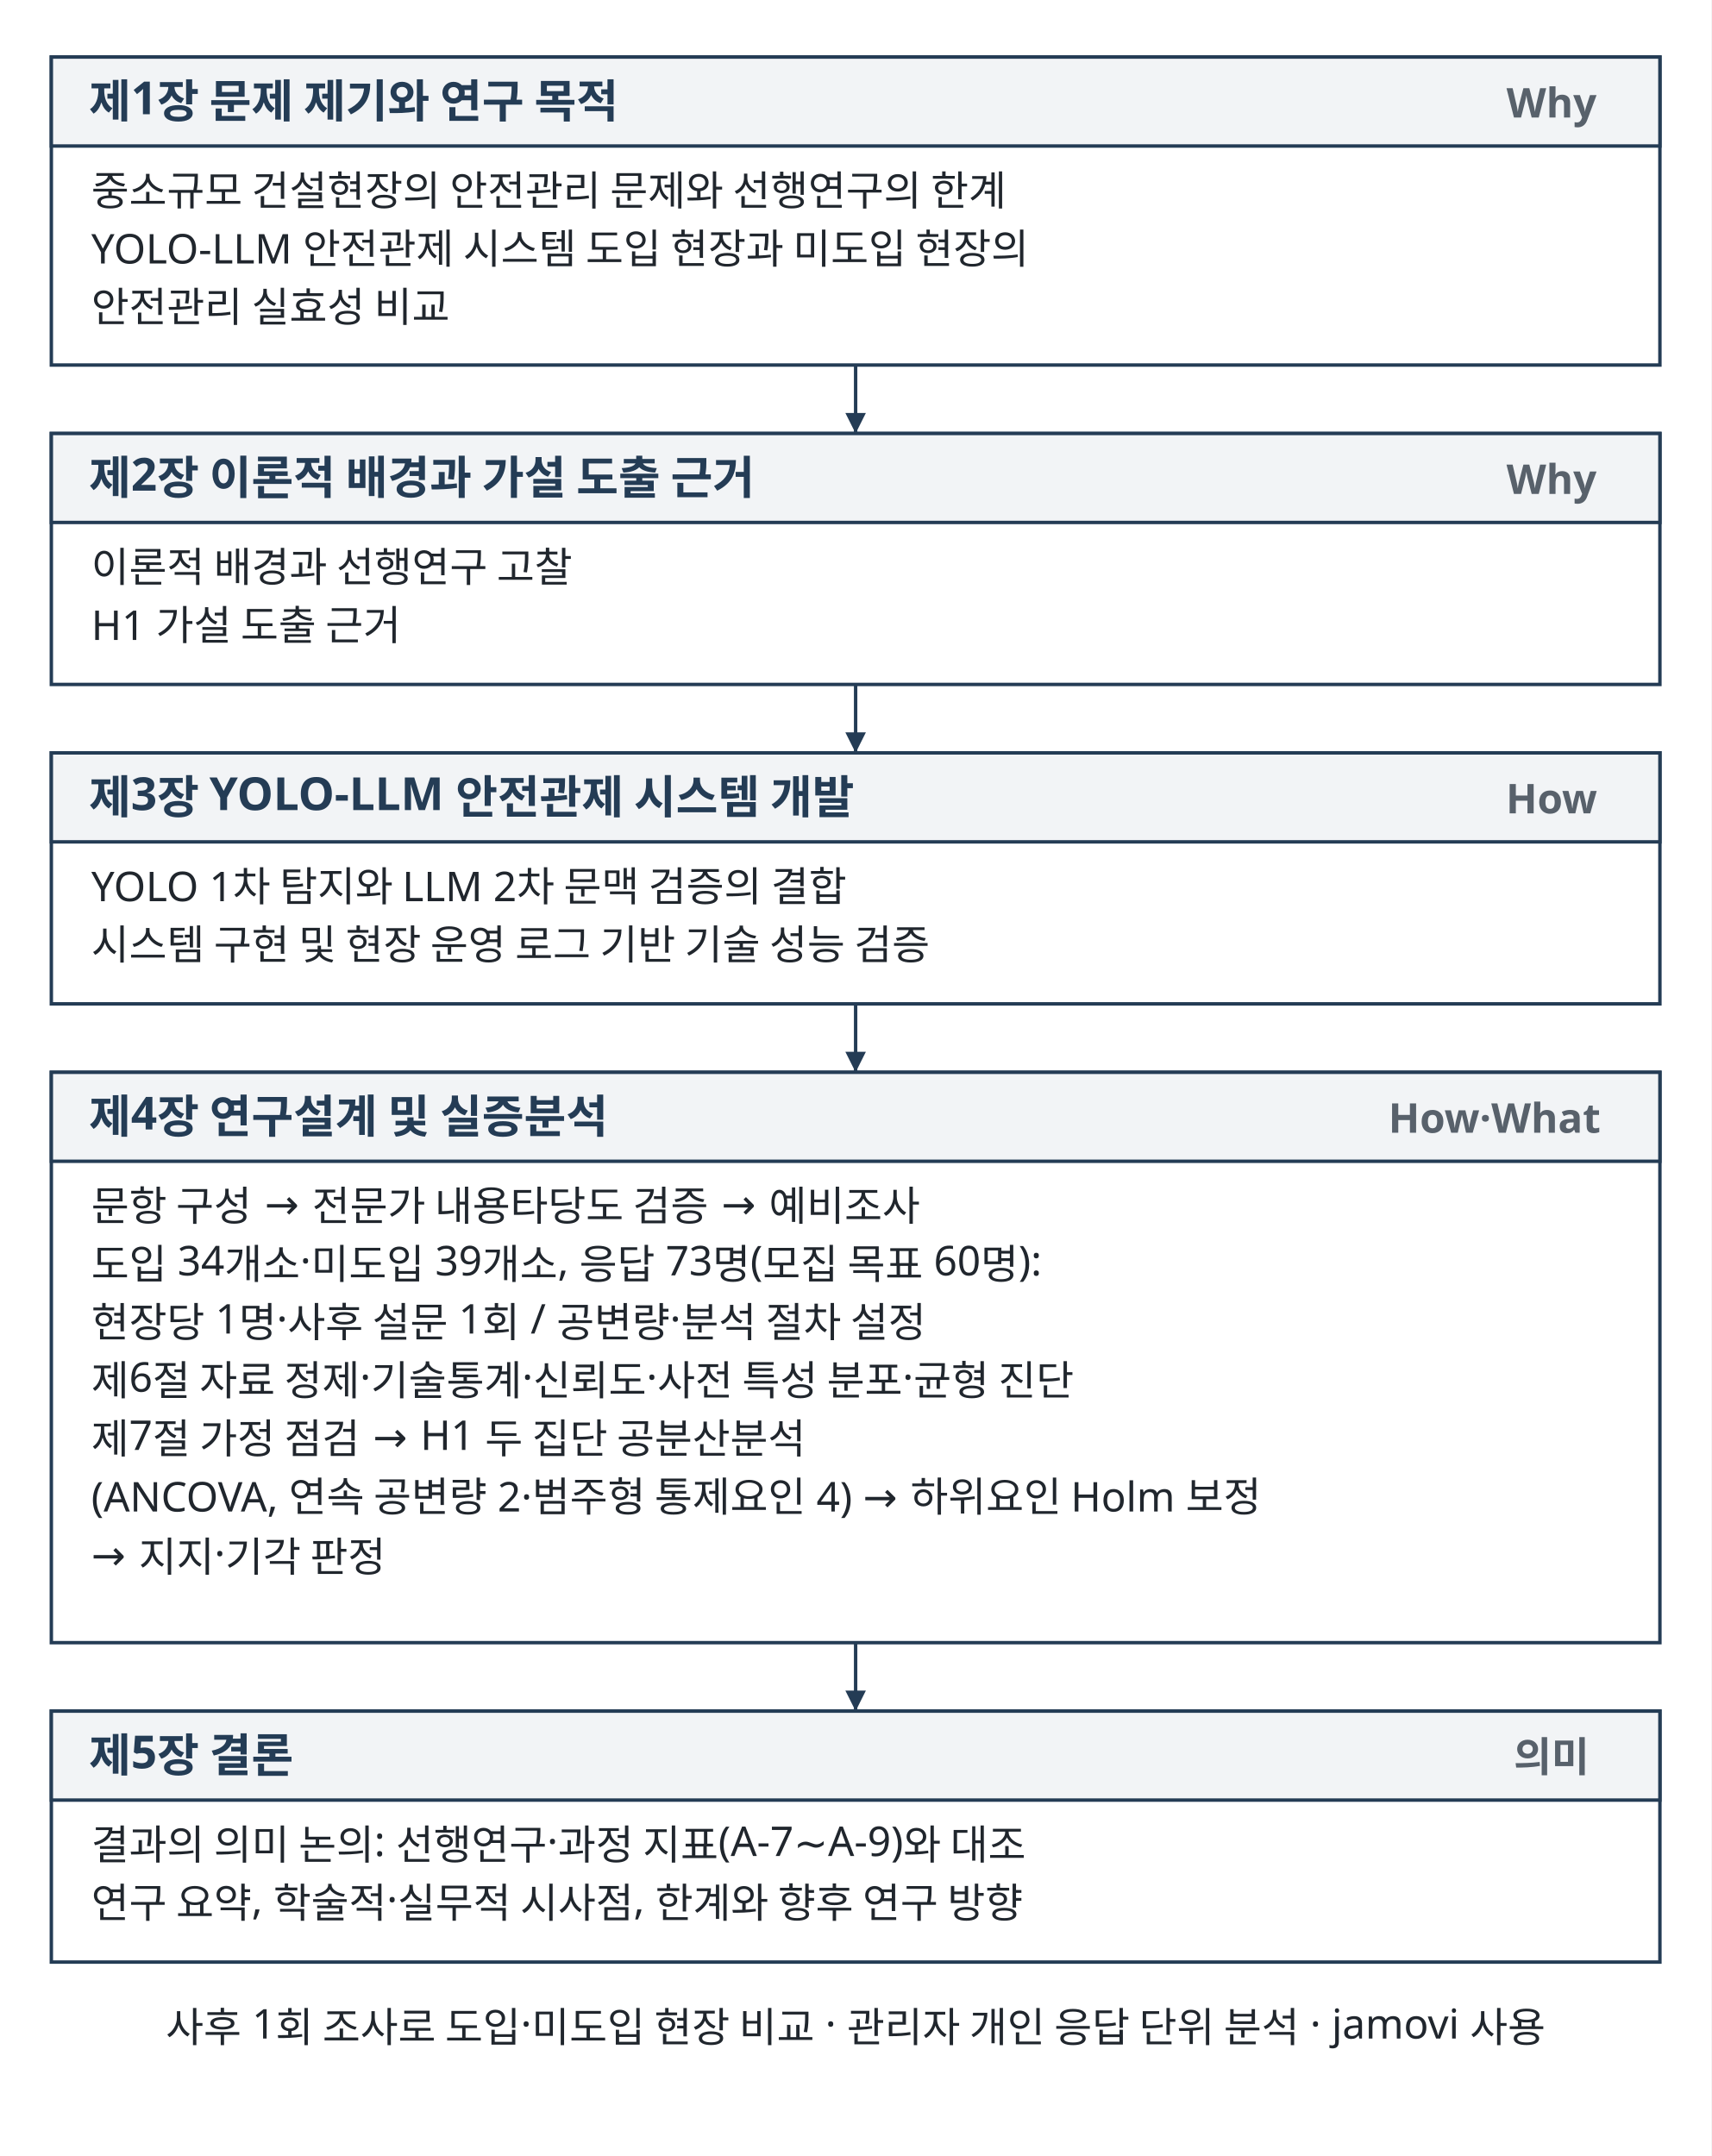
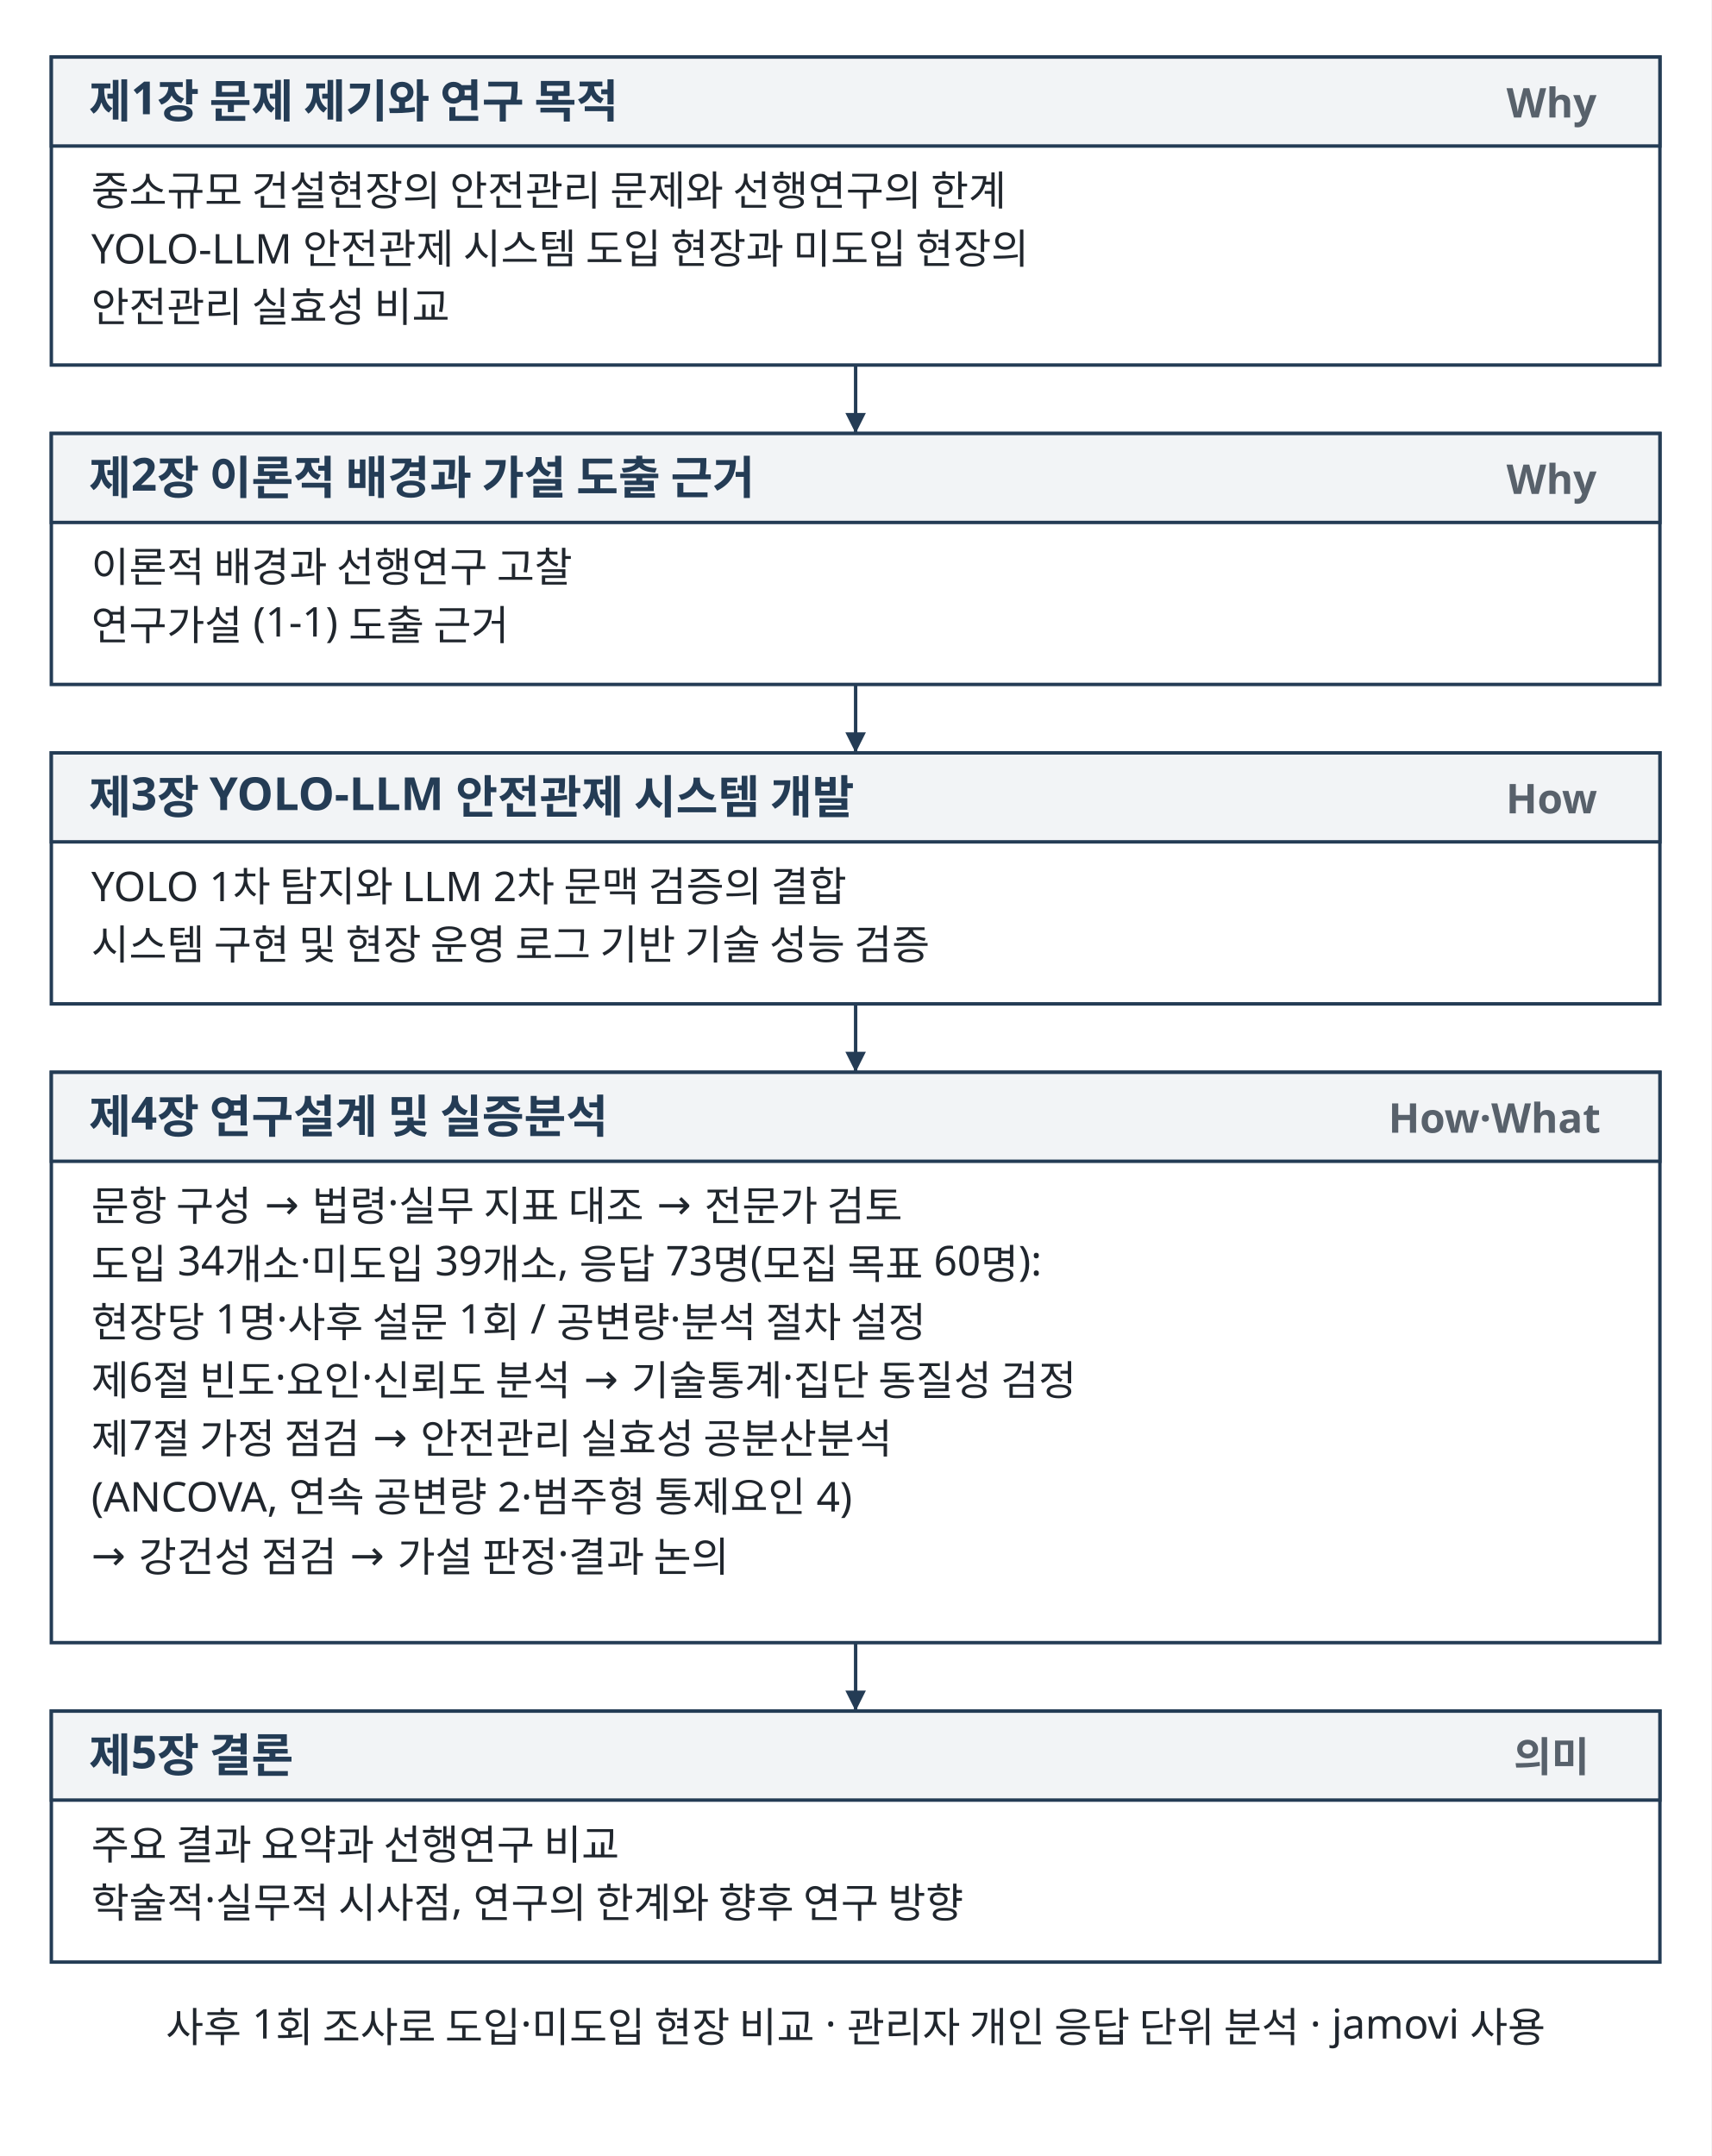
<svg xmlns="http://www.w3.org/2000/svg" width="150mm" height="189.0mm" viewBox="0 0 1500 1890">
  <rect width="1500" height="100%" fill="white" />
  <rect x="45" y="50" width="1410" height="270" fill="white" stroke="#243C55" stroke-width="3" />
  <rect x="45" y="50" width="1410" height="78" fill="#F2F4F6" stroke="#243C55" stroke-width="3" />
  <text x="78" y="103" font-family="Malgun Gothic" font-size="40" font-weight="700" fill="#243C55" text-anchor="start">제1장  문제 제기와 연구 목적</text>
  <text x="1360" y="103" font-family="Malgun Gothic" font-size="36" font-weight="700" fill="#58616B" text-anchor="middle">Why</text>
  <text x="80" y="180" font-family="Malgun Gothic" font-size="36" font-weight="400" fill="#20262D" text-anchor="start">중소규모 건설현장의 안전관리 문제와 선행연구의 한계</text>
  <text x="80" y="231" font-family="Malgun Gothic" font-size="36" font-weight="400" fill="#20262D" text-anchor="start">YOLO-LLM 안전관제 시스템 도입 현장과 미도입 현장의</text>
  <text x="80" y="282" font-family="Malgun Gothic" font-size="36" font-weight="400" fill="#20262D" text-anchor="start">안전관리 실효성 비교</text>
  <polyline points="750,320 750,380" fill="none" stroke="#243C55" stroke-width="3" />
  <polygon points="750,380 759.0,362.0 741.0,362.0" fill="#243C55" />
  <rect x="45" y="380" width="1410" height="220" fill="white" stroke="#243C55" stroke-width="3" />
  <rect x="45" y="380" width="1410" height="78" fill="#F2F4F6" stroke="#243C55" stroke-width="3" />
  <text x="78" y="433" font-family="Malgun Gothic" font-size="40" font-weight="700" fill="#243C55" text-anchor="start">제2장  이론적 배경과 가설 도출 근거</text>
  <text x="1360" y="433" font-family="Malgun Gothic" font-size="36" font-weight="700" fill="#58616B" text-anchor="middle">Why</text>
  <text x="80" y="510" font-family="Malgun Gothic" font-size="36" font-weight="400" fill="#20262D" text-anchor="start">이론적 배경과 선행연구 고찰</text>
-   <text x="80" y="561" font-family="Malgun Gothic" font-size="36" font-weight="400" fill="#20262D" text-anchor="start">H1 가설 도출 근거</text>
+   <text x="80" y="561" font-family="Malgun Gothic" font-size="36" font-weight="400" fill="#20262D" text-anchor="start">연구가설 (1-1) 도출 근거</text>
  <polyline points="750,600 750,660" fill="none" stroke="#243C55" stroke-width="3" />
  <polygon points="750,660 759.0,642.0 741.0,642.0" fill="#243C55" />
  <rect x="45" y="660" width="1410" height="220" fill="white" stroke="#243C55" stroke-width="3" />
  <rect x="45" y="660" width="1410" height="78" fill="#F2F4F6" stroke="#243C55" stroke-width="3" />
  <text x="78" y="713" font-family="Malgun Gothic" font-size="40" font-weight="700" fill="#243C55" text-anchor="start">제3장  YOLO-LLM 안전관제 시스템 개발</text>
  <text x="1360" y="713" font-family="Malgun Gothic" font-size="36" font-weight="700" fill="#58616B" text-anchor="middle">How</text>
  <text x="80" y="790" font-family="Malgun Gothic" font-size="36" font-weight="400" fill="#20262D" text-anchor="start">YOLO 1차 탐지와 LLM 2차 문맥 검증의 결합</text>
  <text x="80" y="841" font-family="Malgun Gothic" font-size="36" font-weight="400" fill="#20262D" text-anchor="start">시스템 구현 및 현장 운영 로그 기반 기술 성능 검증</text>
  <polyline points="750,880 750,940" fill="none" stroke="#243C55" stroke-width="3" />
  <polygon points="750,940 759.0,922.0 741.0,922.0" fill="#243C55" />
  <rect x="45" y="940" width="1410" height="500" fill="white" stroke="#243C55" stroke-width="3" />
  <rect x="45" y="940" width="1410" height="78" fill="#F2F4F6" stroke="#243C55" stroke-width="3" />
  <text x="78" y="993" font-family="Malgun Gothic" font-size="40" font-weight="700" fill="#243C55" text-anchor="start">제4장  연구설계 및 실증분석</text>
  <text x="1310" y="993" font-family="Malgun Gothic" font-size="36" font-weight="700" fill="#58616B" text-anchor="middle">How·What</text>
-   <text x="80" y="1070" font-family="Malgun Gothic" font-size="36" font-weight="400" fill="#20262D" text-anchor="start">문항 구성 → 전문가 내용타당도 검증 → 예비조사</text>
+   <text x="80" y="1070" font-family="Malgun Gothic" font-size="36" font-weight="400" fill="#20262D" text-anchor="start">문항 구성 → 법령·실무 지표 대조 → 전문가 검토</text>
  <text x="80" y="1121" font-family="Malgun Gothic" font-size="36" font-weight="400" fill="#20262D" text-anchor="start">도입 34개소·미도입 39개소, 응답 73명(모집 목표 60명):</text>
  <text x="80" y="1172" font-family="Malgun Gothic" font-size="36" font-weight="400" fill="#20262D" text-anchor="start">현장당 1명·사후 설문 1회 / 공변량·분석 절차 설정</text>
-   <text x="80" y="1223" font-family="Malgun Gothic" font-size="36" font-weight="400" fill="#20262D" text-anchor="start">제6절  자료 정제·기술통계·신뢰도·사전 특성 분포·균형 진단</text>
-   <text x="80" y="1274" font-family="Malgun Gothic" font-size="36" font-weight="400" fill="#20262D" text-anchor="start">제7절  가정 점검 → H1 두 집단 공분산분석</text>
-   <text x="80" y="1325" font-family="Malgun Gothic" font-size="36" font-weight="400" fill="#20262D" text-anchor="start">(ANCOVA, 연속 공변량 2·범주형 통제요인 4) → 하위요인 Holm 보정</text>
-   <text x="80" y="1376" font-family="Malgun Gothic" font-size="36" font-weight="400" fill="#20262D" text-anchor="start">→ 지지·기각 판정</text>
+   <text x="80" y="1223" font-family="Malgun Gothic" font-size="36" font-weight="400" fill="#20262D" text-anchor="start">제6절  빈도·요인·신뢰도 분석 → 기술통계·집단 동질성 검정</text>
+   <text x="80" y="1274" font-family="Malgun Gothic" font-size="36" font-weight="400" fill="#20262D" text-anchor="start">제7절  가정 점검 → 안전관리 실효성 공분산분석</text>
+   <text x="80" y="1325" font-family="Malgun Gothic" font-size="36" font-weight="400" fill="#20262D" text-anchor="start">(ANCOVA, 연속 공변량 2·범주형 통제요인 4)</text>
+   <text x="80" y="1376" font-family="Malgun Gothic" font-size="36" font-weight="400" fill="#20262D" text-anchor="start">→ 강건성 점검 → 가설 판정·결과 논의</text>
  <polyline points="750,1440 750,1500" fill="none" stroke="#243C55" stroke-width="3" />
  <polygon points="750,1500 759.0,1482.0 741.0,1482.0" fill="#243C55" />
  <rect x="45" y="1500" width="1410" height="220" fill="white" stroke="#243C55" stroke-width="3" />
  <rect x="45" y="1500" width="1410" height="78" fill="#F2F4F6" stroke="#243C55" stroke-width="3" />
  <text x="78" y="1553" font-family="Malgun Gothic" font-size="40" font-weight="700" fill="#243C55" text-anchor="start">제5장  결론</text>
  <text x="1360" y="1553" font-family="Malgun Gothic" font-size="36" font-weight="700" fill="#58616B" text-anchor="middle">의미</text>
-   <text x="80" y="1630" font-family="Malgun Gothic" font-size="36" font-weight="400" fill="#20262D" text-anchor="start">결과의 의미 논의: 선행연구·과정 지표(A-7∼A-9)와 대조</text>
-   <text x="80" y="1681" font-family="Malgun Gothic" font-size="36" font-weight="400" fill="#20262D" text-anchor="start">연구 요약, 학술적·실무적 시사점, 한계와 향후 연구 방향</text>
+   <text x="80" y="1630" font-family="Malgun Gothic" font-size="36" font-weight="400" fill="#20262D" text-anchor="start">주요 결과 요약과 선행연구 비교</text>
+   <text x="80" y="1681" font-family="Malgun Gothic" font-size="36" font-weight="400" fill="#20262D" text-anchor="start">학술적·실무적 시사점, 연구의 한계와 향후 연구 방향</text>
  <text x="750" y="1790" font-family="Malgun Gothic" font-size="36" font-weight="400" fill="#20262D" text-anchor="middle">사후 1회 조사로 도입·미도입 현장 비교 · 관리자 개인 응답 단위 분석 · jamovi 사용</text>
</svg>
